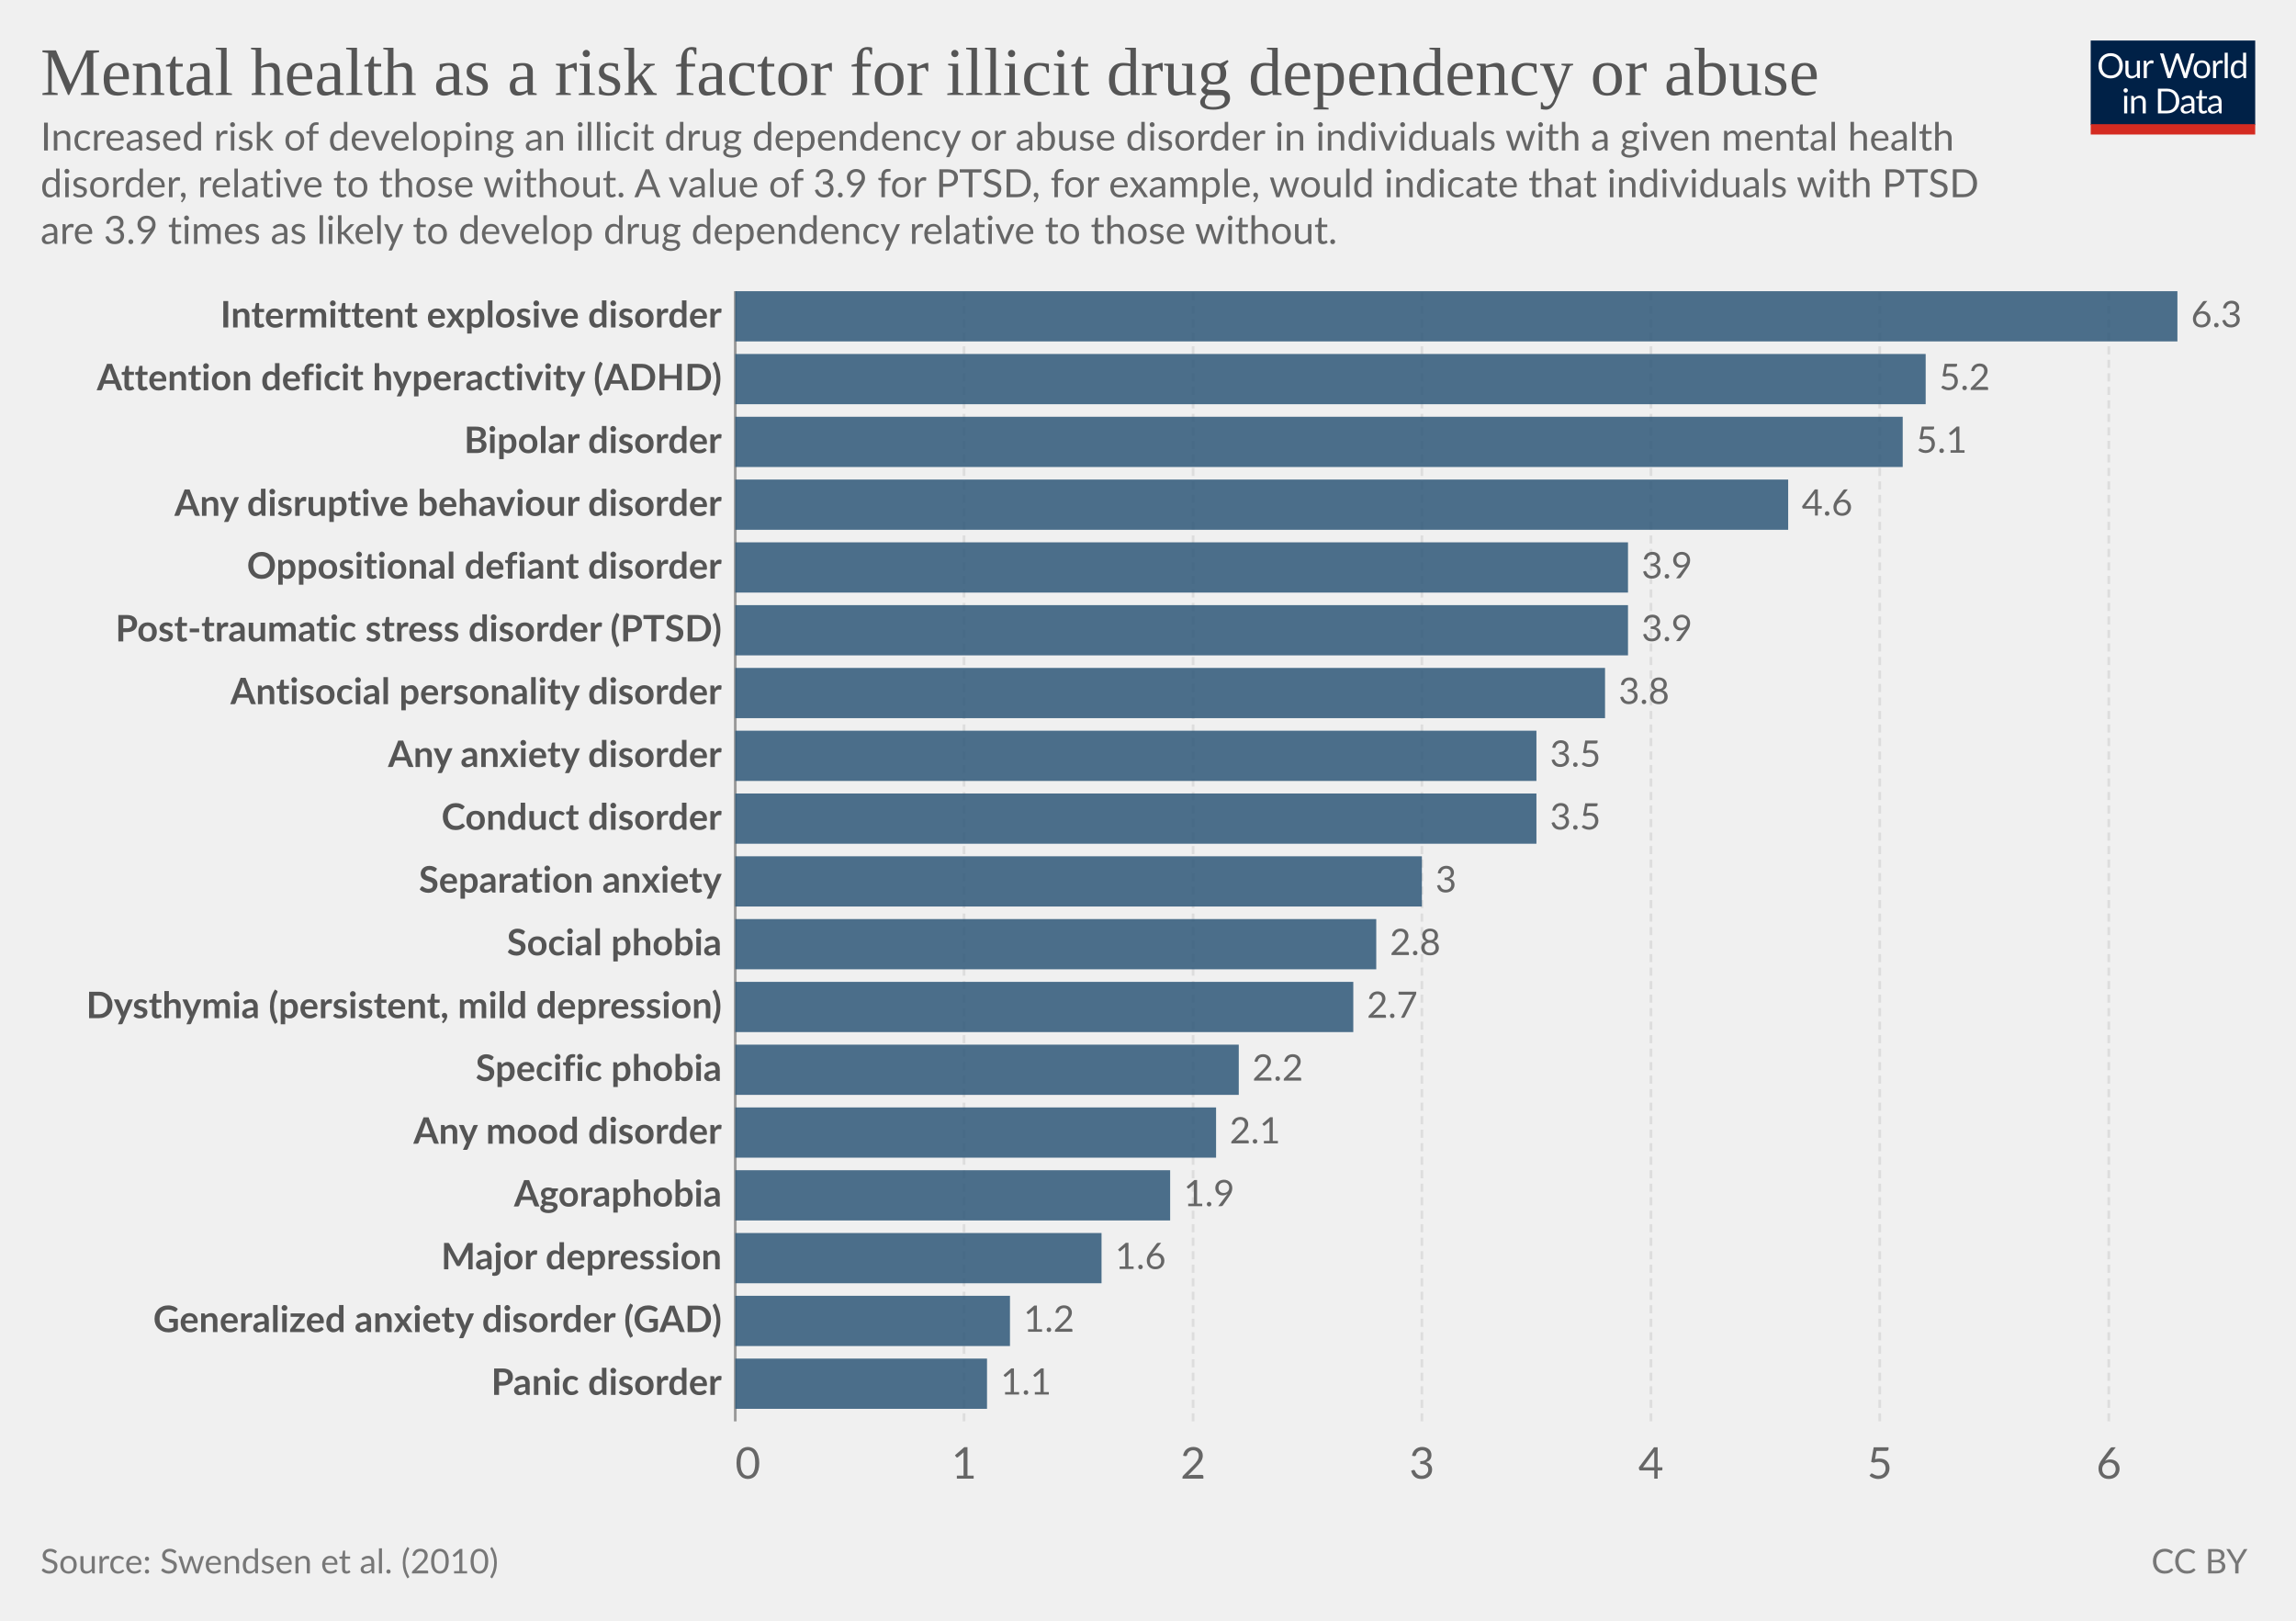
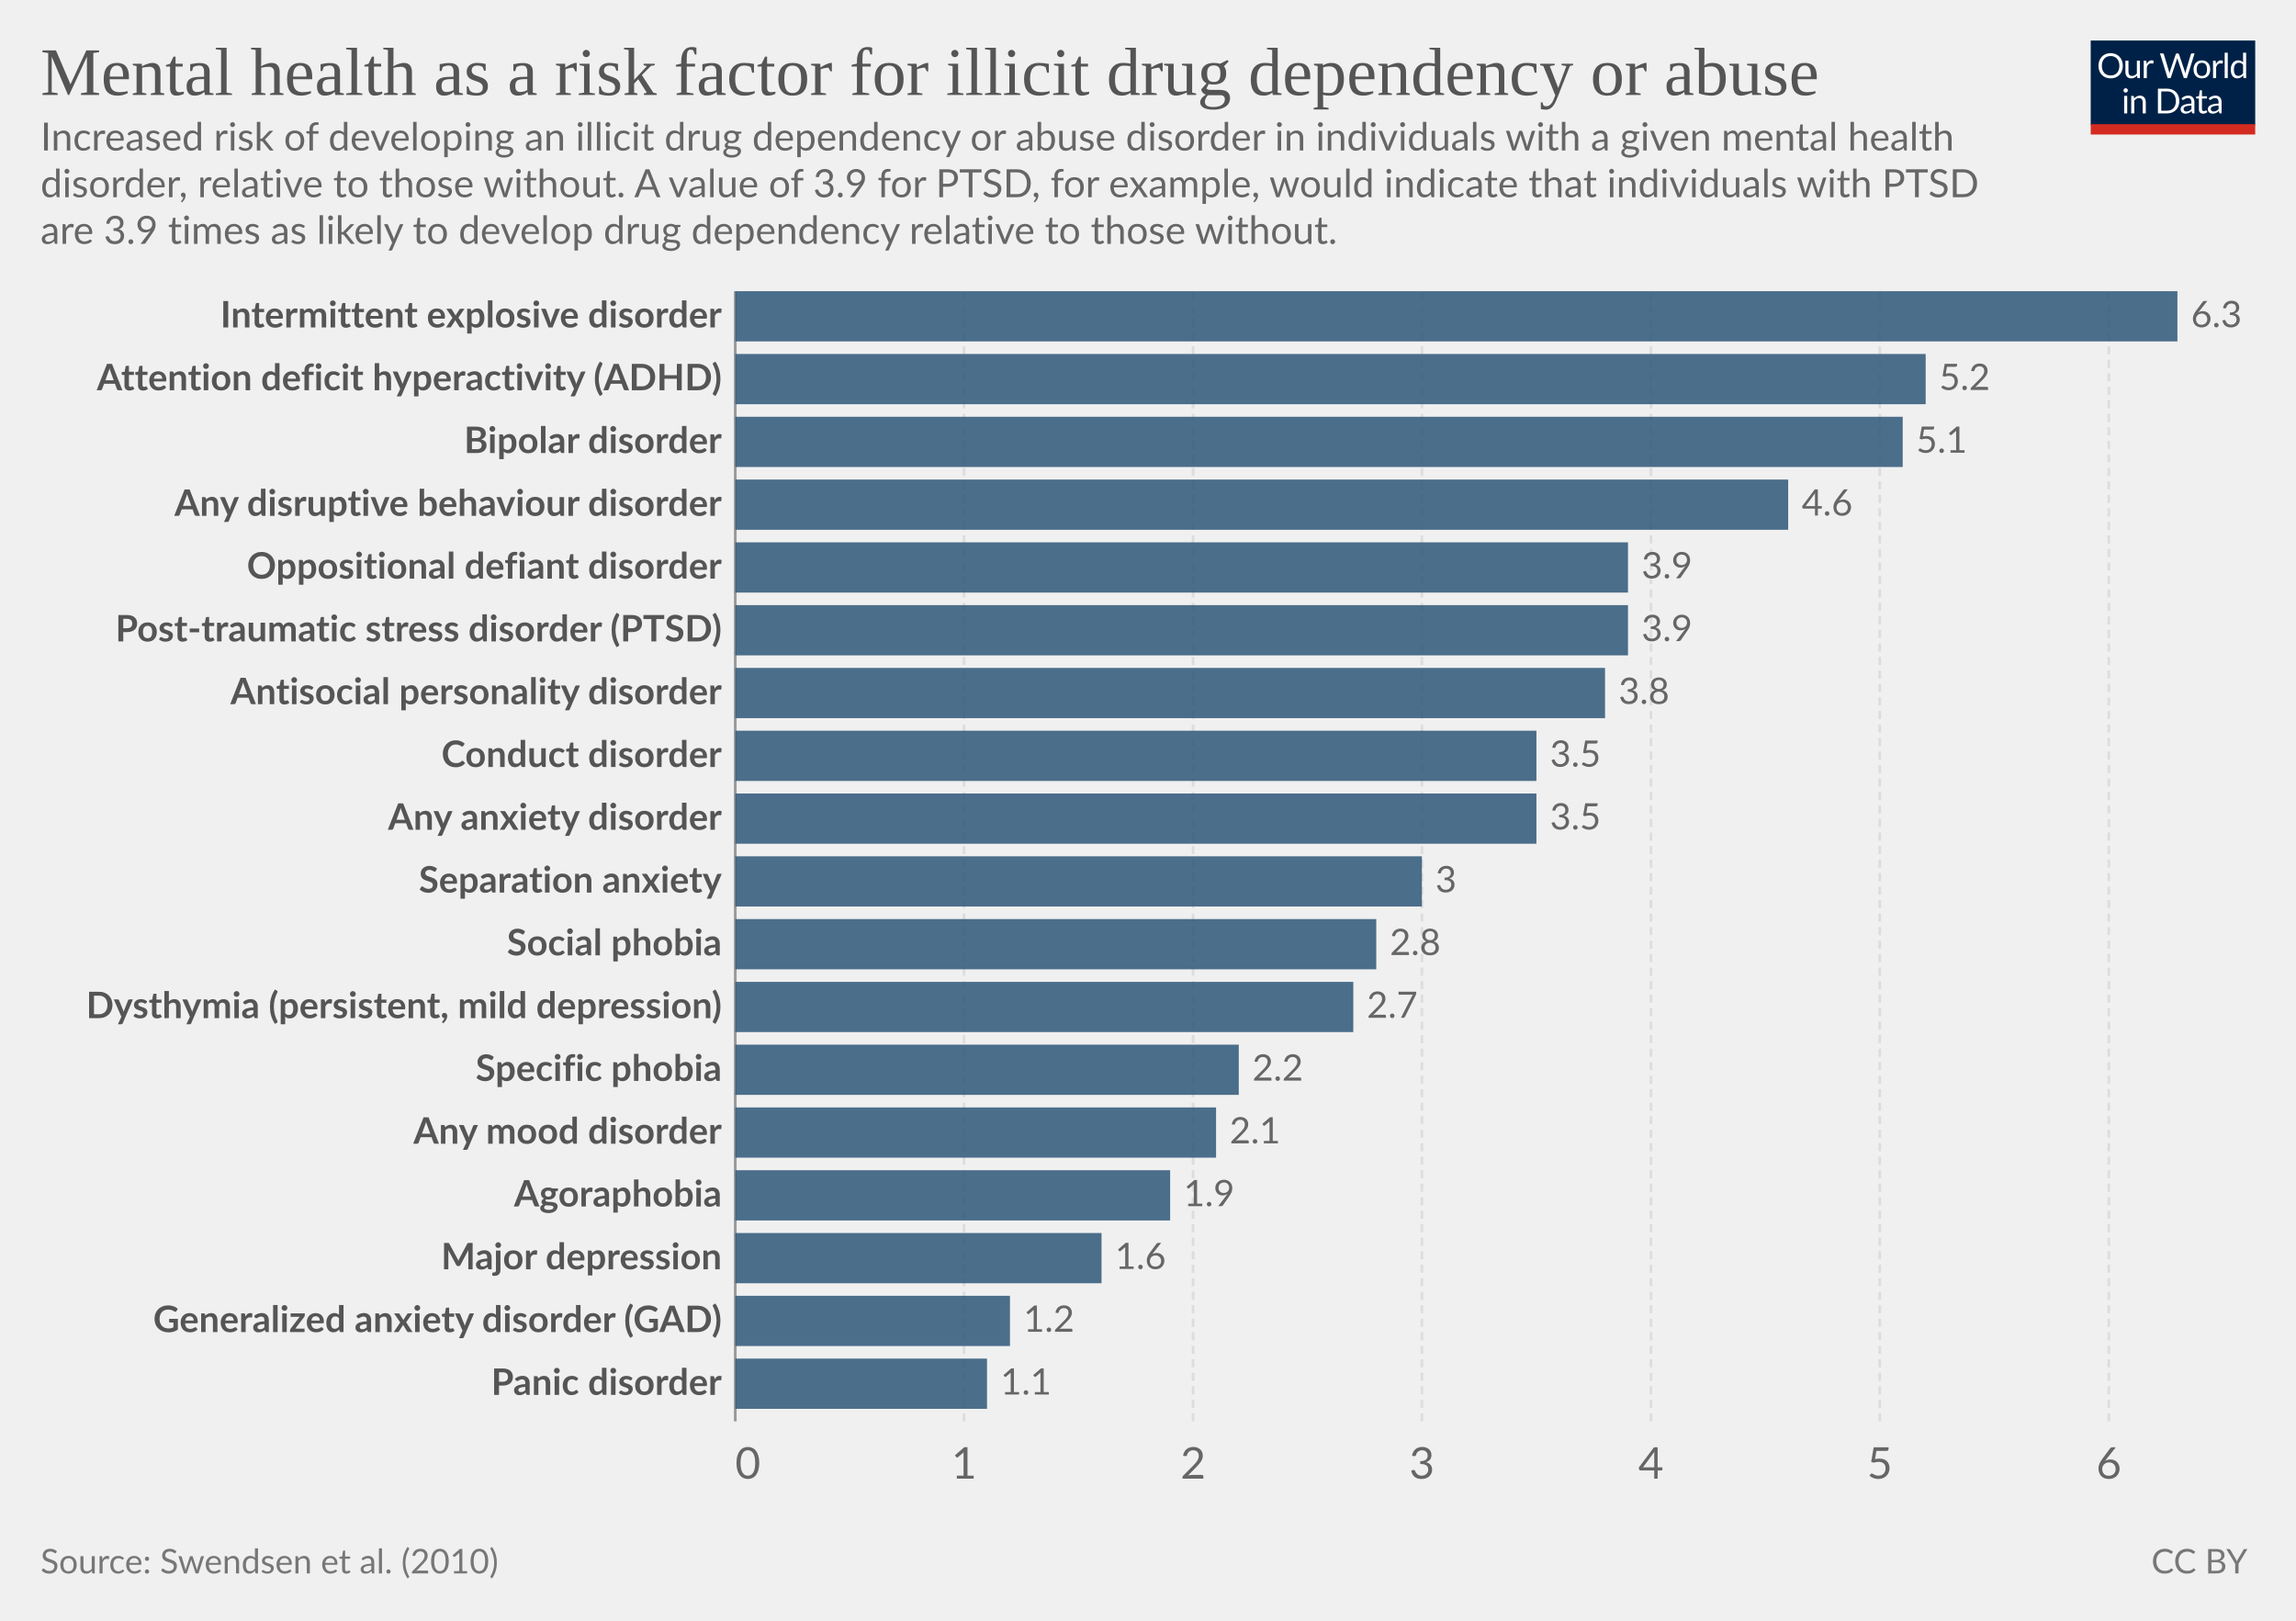
<svg xmlns="http://www.w3.org/2000/svg" version="1.1" style="font-family:Lato, 'Helvetica Neue', Helvetica, Arial, sans-serif;font-size:18px;background-color:white;text-rendering:geometricPrecision;-webkit-font-smoothing:antialiased" width="850" height="600" viewBox="0 0 850 600">
  <g class="HeaderView">
    <g transform="translate(774, 15) scale(0.29)">
      <svg className="owidLog" width="210" height="120" viewBox="0 0 210 120" fill="none">
        <g clip-path="url(#clip0)">
          <path d="M0 0h210v107.89H0V0z" fill="#002147" />
          <path d="M40.98 32.25c0 2.36-.38 4.53-1.12 6.51a14.26 14.26 0 0 1-8.1 8.4c-1.9.78-4.02 1.17-6.34 1.17-2.31 0-4.42-.39-6.33-1.17a14.31 14.31 0 0 1-8.08-8.4 18.29 18.29 0 0 1-1.12-6.51c0-2.36.38-4.53 1.12-6.5.75-1.97 1.8-3.67 3.17-5.1a14.32 14.32 0 0 1 4.9-3.34c1.92-.8 4.03-1.19 6.34-1.19 2.32 0 4.43.4 6.34 1.19 1.92.8 3.56 1.9 4.93 3.34a14.87 14.87 0 0 1 3.17 5.1 18.1 18.1 0 0 1 1.12 6.5zm-4.38 0c0-1.94-.26-3.68-.8-5.22a10.91 10.91 0 0 0-2.24-3.89 9.68 9.68 0 0 0-3.52-2.46 11.95 11.95 0 0 0-4.62-.86c-1.68 0-3.21.28-4.6.86a9.88 9.88 0 0 0-3.54 2.46 10.91 10.91 0 0 0-2.24 3.9c-.53 1.53-.8 3.27-.8 5.2 0 1.94.27 3.68.8 5.22a11.17 11.17 0 0 0 2.24 3.9 10.01 10.01 0 0 0 3.55 2.44c1.38.56 2.9.83 4.6.83s3.24-.27 4.61-.83a9.8 9.8 0 0 0 3.52-2.44 11.17 11.17 0 0 0 2.25-3.9c.53-1.54.8-3.28.8-5.21zm26.22-6.54V48H60.5c-.56 0-.9-.27-1.05-.81l-.31-2.4a12.45 12.45 0 0 1-3.26 2.6c-1.2.64-2.58.96-4.13.96-1.22 0-2.3-.2-3.24-.6a6.52 6.52 0 0 1-2.33-1.7 7.37 7.37 0 0 1-1.43-2.67c-.3-1.04-.46-2.2-.46-3.45V25.7h3.91v14.22c0 1.68.38 2.99 1.15 3.91.77.93 1.96 1.39 3.54 1.39 1.16 0 2.24-.27 3.23-.82a10.42 10.42 0 0 0 2.8-2.28V25.7h3.91zm8.61 4.47a9.94 9.94 0 0 1 2.6-3.56 5.64 5.64 0 0 1 3.76-1.3c.47 0 .92.05 1.34.15.44.1.83.27 1.17.49l-.3 2.92c-.09.37-.3.55-.66.55-.2 0-.5-.04-.9-.13a6.21 6.21 0 0 0-3.24.18 4.23 4.23 0 0 0-1.47.92c-.42.4-.81.9-1.17 1.5-.33.58-.64 1.26-.92 2.02V48H67.7V25.71h2.25c.42 0 .72.08.88.25.16.16.27.44.33.83l.26 3.39zm61.16-13.7L122.75 48h-3.82l-7.99-24.05a21.95 21.95 0 0 1-.42-1.58 38.36 38.36 0 0 1-.44 1.58L102.05 48h-3.83L88.4 16.47h3.54c.38 0 .7.1.95.29.26.2.43.43.5.73l6.52 21.9.28 1.28.29 1.46.3-1.46.38-1.27 7.41-21.91c.1-.25.26-.48.51-.69.27-.22.58-.33.95-.33h1.23c.38 0 .69.1.92.29a1.77 1.77 0 0 1 .53.73l7.4 21.9a28.4 28.4 0 0 1 .68 2.62 29.52 29.52 0 0 1 .52-2.61l6.54-21.91a1.31 1.31 0 0 1 .48-.7c.27-.21.58-.32.95-.32h3.32zm9.35 8.88c1.63 0 3.1.27 4.4.82a9.43 9.43 0 0 1 5.46 5.94c.5 1.4.74 2.98.74 4.73 0 1.76-.25 3.34-.74 4.75a9.43 9.43 0 0 1-5.46 5.92c-1.3.52-2.77.79-4.4.79-1.64 0-3.12-.27-4.44-.8a9.42 9.42 0 0 1-3.35-2.3c-.92-1-1.63-2.2-2.13-3.61-.49-1.41-.73-3-.73-4.75s.24-3.33.73-4.73c.5-1.43 1.2-2.64 2.13-3.63.93-1 2.04-1.77 3.35-2.31 1.32-.55 2.8-.82 4.44-.82zm0 19.89c2.2 0 3.84-.73 4.93-2.2 1.08-1.48 1.63-3.54 1.63-6.18 0-2.66-.55-4.72-1.63-6.2-1.09-1.49-2.73-2.23-4.93-2.23-1.12 0-2.09.2-2.93.57a5.71 5.71 0 0 0-2.06 1.65c-.55.72-.96 1.61-1.24 2.67-.26 1.04-.4 2.22-.4 3.54 0 2.64.55 4.7 1.64 6.18 1.1 1.47 2.76 2.2 4.99 2.2zm17.97-15.07a9.94 9.94 0 0 1 2.6-3.56 5.64 5.64 0 0 1 3.76-1.3c.47 0 .91.05 1.34.15.44.1.83.27 1.16.49l-.28 2.92c-.09.37-.31.55-.66.55-.2 0-.5-.04-.9-.13a6.2 6.2 0 0 0-3.24.18 4.23 4.23 0 0 0-1.47.92c-.43.4-.82.9-1.17 1.5a13.1 13.1 0 0 0-.92 2.02V48h-3.94V25.71h2.24c.43 0 .72.08.88.25.17.16.28.44.33.83l.27 3.39zm15.04-14.59V48h-3.92V15.6h3.92zm19.55 15.43a6.22 6.22 0 0 0-2.38-2.05 6.7 6.7 0 0 0-2.86-.6c-2.07 0-3.66.75-4.77 2.23-1.12 1.48-1.68 3.6-1.68 6.33 0 1.46.13 2.7.38 3.74a7.29 7.29 0 0 0 1.1 2.56 4.35 4.35 0 0 0 1.78 1.45c.7.3 1.5.46 2.4.46 1.29 0 2.41-.3 3.36-.88a9.6 9.6 0 0 0 2.67-2.49V31.02zm3.91-15.43V48h-2.33c-.56 0-.9-.27-1.06-.81l-.35-2.71a12.13 12.13 0 0 1-3.25 2.77 8.28 8.28 0 0 1-4.23 1.06 7.31 7.31 0 0 1-6.14-2.9c-.73-.96-1.3-2.15-1.69-3.57a18.35 18.35 0 0 1 .07-9.48 11.29 11.29 0 0 1 1.89-3.7 8.7 8.7 0 0 1 7.06-3.34 7.96 7.96 0 0 1 6.12 2.62V15.59h3.91zM46.61 70.71V93H42.7V70.71h3.91zm.84-7c0 .39-.08.75-.24 1.09-.15.32-.35.61-.62.88-.25.25-.55.44-.9.59a2.67 2.67 0 0 1-2.16 0 2.9 2.9 0 0 1-1.45-1.47 2.67 2.67 0 0 1 0-2.16c.15-.35.35-.65.6-.9.25-.27.53-.47.85-.62a2.67 2.67 0 0 1 2.16 0c.35.15.65.35.9.62.27.25.47.55.62.9.16.34.24.7.24 1.08zm7.97 10.24c.49-.54 1-1.04 1.54-1.48a9.85 9.85 0 0 1 3.66-1.84 8.96 8.96 0 0 1 5.43.35c.94.4 1.72.97 2.33 1.71.63.74 1.11 1.62 1.43 2.67.32 1.04.49 2.19.49 3.45V93h-3.94V78.81c0-1.69-.4-3-1.17-3.92-.76-.93-1.93-1.4-3.5-1.4-1.15 0-2.24.27-3.25.83-1 .56-1.92 1.31-2.77 2.27V93h-3.94V70.71h2.35c.56 0 .9.28 1.04.82l.3 2.42zm57.7 3.3c0 2.36-.37 4.5-1.11 6.44a14.3 14.3 0 0 1-3.17 4.98c-1.37 1.37-3 2.45-4.93 3.2-1.9.76-4.02 1.13-6.33 1.13H85.8V61.47h11.77c2.31 0 4.42.39 6.33 1.15a13.8 13.8 0 0 1 8.1 8.18 17.75 17.75 0 0 1 1.12 6.45zm-4.37 0c0-1.94-.26-3.67-.8-5.2a10.94 10.94 0 0 0-2.23-3.87 9.57 9.57 0 0 0-3.53-2.42 12.23 12.23 0 0 0-4.61-.83h-7.5v24.62h7.5c1.7 0 3.24-.28 4.61-.84a9.7 9.7 0 0 0 3.53-2.4 10.94 10.94 0 0 0 2.24-3.87c.53-1.53.8-3.26.8-5.2zm19.8 5.72c-1.8.06-3.34.2-4.62.44-1.26.22-2.3.51-3.1.88-.8.36-1.37.8-1.74 1.3-.35.5-.53 1.05-.53 1.67 0 .58.1 1.1.3 1.52a3 3 0 0 0 .76 1.05c.34.27.73.46 1.17.6a6.13 6.13 0 0 0 1.45.17 7.28 7.28 0 0 0 3.5-.81 11.95 11.95 0 0 0 2.82-2.2v-4.62zm-12.65-9.11a12.73 12.73 0 0 1 3.98-2.66c1.43-.59 3-.88 4.73-.88 1.25 0 2.36.2 3.33.61a6.81 6.81 0 0 1 3.94 4.38c.33 1.04.5 2.19.5 3.43V93h-1.74a1.8 1.8 0 0 1-.88-.18c-.2-.13-.36-.38-.48-.74l-.44-2.12-1.72 1.46a9.48 9.48 0 0 1-3.74 1.7c-.69.15-1.46.23-2.3.23-.87 0-1.69-.12-2.45-.35a5.34 5.34 0 0 1-3.34-2.93 6.64 6.64 0 0 1-.49-2.64c0-.88.25-1.72.73-2.53a6.33 6.33 0 0 1 2.35-2.17c1.09-.63 2.5-1.15 4.25-1.54 1.75-.41 3.89-.65 6.42-.7v-1.75c0-1.73-.37-3.03-1.12-3.91-.75-.9-1.84-1.34-3.28-1.34-.97 0-1.78.12-2.44.37-.64.23-1.2.5-1.7.81l-1.23.82c-.33.23-.67.35-1 .35-.27 0-.5-.07-.69-.2a2.1 2.1 0 0 1-.48-.53l-.7-1.25zm27.67 19.5c-1.76 0-3.12-.5-4.07-1.48-.94-.98-1.41-2.4-1.41-4.25V74h-2.68a.9.9 0 0 1-.6-.2c-.16-.14-.24-.36-.24-.66v-1.56l3.65-.46.9-6.89c.05-.22.14-.4.29-.52a.88.88 0 0 1 .62-.22H142v7.67h6.44V74H142v13.38c0 .94.22 1.63.68 2.09.45.45 1.04.68 1.76.68a3.21 3.21 0 0 0 1.85-.53l.55-.35c.16-.12.3-.18.41-.18.2 0 .4.13.55.38l1.15 1.87a7.45 7.45 0 0 1-2.44 1.5 8.53 8.53 0 0 1-2.95.52zm19.68-10.4c-1.8.07-3.34.21-4.62.45-1.26.22-2.3.51-3.1.88-.8.36-1.37.8-1.74 1.3-.35.5-.53 1.05-.53 1.67 0 .58.1 1.1.3 1.52a2.9 2.9 0 0 0 .76 1.05c.34.27.73.46 1.17.6a6.13 6.13 0 0 0 1.45.17 7.3 7.3 0 0 0 3.5-.81 12.04 12.04 0 0 0 2.82-2.2v-4.62zm-12.65-9.1a12.72 12.72 0 0 1 3.99-2.66c1.42-.59 3-.88 4.72-.88 1.25 0 2.36.2 3.33.61a6.81 6.81 0 0 1 3.94 4.38c.33 1.04.5 2.19.5 3.43V93h-1.74a1.8 1.8 0 0 1-.88-.18c-.2-.13-.36-.38-.48-.74l-.44-2.12-1.72 1.46a9.48 9.48 0 0 1-3.74 1.7c-.69.15-1.46.23-2.3.23-.87 0-1.69-.12-2.45-.35a5.33 5.33 0 0 1-3.34-2.93 6.62 6.62 0 0 1-.49-2.64c0-.88.25-1.72.73-2.53a6.33 6.33 0 0 1 2.35-2.17c1.09-.63 2.5-1.15 4.25-1.54 1.74-.41 3.89-.65 6.42-.7v-1.75c0-1.73-.37-3.03-1.12-3.91-.75-.9-1.84-1.34-3.28-1.34-.97 0-1.78.12-2.44.37-.64.23-1.2.5-1.7.81l-1.22.82c-.34.23-.68.35-1.02.35-.26 0-.49-.07-.68-.2a1.88 1.88 0 0 1-.48-.53l-.7-1.25zM40.98 32.25c0 2.36-.38 4.53-1.12 6.51a14.26 14.26 0 0 1-8.1 8.4c-1.9.78-4.02 1.17-6.34 1.17-2.31 0-4.42-.39-6.33-1.17a14.31 14.31 0 0 1-8.08-8.4 18.29 18.29 0 0 1-1.12-6.51c0-2.36.38-4.53 1.12-6.5.75-1.97 1.8-3.67 3.17-5.1a14.32 14.32 0 0 1 4.9-3.34c1.92-.8 4.03-1.19 6.34-1.19 2.32 0 4.43.4 6.34 1.19 1.92.8 3.56 1.9 4.93 3.34a14.87 14.87 0 0 1 3.17 5.1 18.1 18.1 0 0 1 1.12 6.5zm-4.38 0c0-1.94-.26-3.68-.8-5.22a10.91 10.91 0 0 0-2.24-3.89 9.68 9.68 0 0 0-3.52-2.46 11.95 11.95 0 0 0-4.62-.86c-1.68 0-3.21.28-4.6.86a9.88 9.88 0 0 0-3.54 2.46 10.91 10.91 0 0 0-2.24 3.9c-.53 1.53-.8 3.27-.8 5.2 0 1.94.27 3.68.8 5.22a11.17 11.17 0 0 0 2.24 3.9 10.01 10.01 0 0 0 3.55 2.44c1.38.56 2.9.83 4.6.83s3.24-.27 4.61-.83a9.8 9.8 0 0 0 3.52-2.44 11.17 11.17 0 0 0 2.25-3.9c.53-1.54.8-3.28.8-5.21zm26.22-6.54V48H60.5c-.56 0-.9-.27-1.05-.81l-.31-2.4a12.45 12.45 0 0 1-3.26 2.6c-1.2.64-2.58.96-4.13.96-1.22 0-2.3-.2-3.24-.6a6.52 6.52 0 0 1-2.33-1.7 7.37 7.37 0 0 1-1.43-2.67c-.3-1.04-.46-2.2-.46-3.45V25.7h3.91v14.22c0 1.68.38 2.99 1.15 3.91.77.93 1.96 1.39 3.54 1.39 1.16 0 2.24-.27 3.23-.82a10.42 10.42 0 0 0 2.8-2.28V25.7h3.91zm8.61 4.47a9.94 9.94 0 0 1 2.6-3.56 5.64 5.64 0 0 1 3.76-1.3c.47 0 .92.05 1.34.15.44.1.83.27 1.17.49l-.3 2.92c-.09.37-.3.55-.66.55-.2 0-.5-.04-.9-.13a6.21 6.21 0 0 0-3.24.18 4.23 4.23 0 0 0-1.47.92c-.42.4-.81.9-1.17 1.5-.33.58-.64 1.26-.92 2.02V48H67.7V25.71h2.25c.42 0 .72.08.88.25.16.16.27.44.33.83l.26 3.39zm61.16-13.7L122.75 48h-3.82l-7.99-24.05a21.95 21.95 0 0 1-.42-1.58 38.36 38.36 0 0 1-.44 1.58L102.05 48h-3.83L88.4 16.47h3.54c.38 0 .7.1.95.29.26.2.43.43.5.73l6.52 21.9.28 1.28.29 1.46.3-1.46.38-1.27 7.41-21.91c.1-.25.26-.48.51-.69.27-.22.58-.33.95-.33h1.23c.38 0 .69.1.92.29a1.77 1.77 0 0 1 .53.73l7.4 21.9a28.4 28.4 0 0 1 .68 2.62 29.52 29.52 0 0 1 .52-2.61l6.54-21.91a1.31 1.31 0 0 1 .48-.7c.27-.21.58-.32.95-.32h3.32zm9.35 8.88c1.63 0 3.1.27 4.4.82a9.43 9.43 0 0 1 5.46 5.94c.5 1.4.74 2.98.74 4.73 0 1.76-.25 3.34-.74 4.75a9.43 9.43 0 0 1-5.46 5.92c-1.3.52-2.77.79-4.4.79-1.64 0-3.12-.27-4.44-.8a9.42 9.42 0 0 1-3.35-2.3c-.92-1-1.63-2.2-2.13-3.61-.49-1.41-.73-3-.73-4.75s.24-3.33.73-4.73c.5-1.43 1.2-2.64 2.13-3.63.93-1 2.04-1.77 3.35-2.31 1.32-.55 2.8-.82 4.44-.82zm0 19.89c2.2 0 3.84-.73 4.93-2.2 1.08-1.48 1.63-3.54 1.63-6.18 0-2.66-.55-4.72-1.63-6.2-1.09-1.49-2.73-2.23-4.93-2.23-1.12 0-2.09.2-2.93.57a5.71 5.71 0 0 0-2.06 1.65c-.55.72-.96 1.61-1.24 2.67-.26 1.04-.4 2.22-.4 3.54 0 2.64.55 4.7 1.64 6.18 1.1 1.47 2.76 2.2 4.99 2.2zm17.97-15.07a9.94 9.94 0 0 1 2.6-3.56 5.64 5.64 0 0 1 3.76-1.3c.47 0 .91.05 1.34.15.44.1.83.27 1.16.49l-.28 2.92c-.09.37-.31.55-.66.55-.2 0-.5-.04-.9-.13a6.2 6.2 0 0 0-3.24.18 4.23 4.23 0 0 0-1.47.92c-.43.4-.82.9-1.17 1.5a13.1 13.1 0 0 0-.92 2.02V48h-3.94V25.71h2.24c.43 0 .72.08.88.25.17.16.28.44.33.83l.27 3.39zm15.04-14.59V48h-3.92V15.6h3.92zm19.55 15.43a6.22 6.22 0 0 0-2.38-2.05 6.7 6.7 0 0 0-2.86-.6c-2.07 0-3.66.75-4.77 2.23-1.12 1.48-1.68 3.6-1.68 6.33 0 1.46.13 2.7.38 3.74a7.29 7.29 0 0 0 1.1 2.56 4.35 4.35 0 0 0 1.78 1.45c.7.3 1.5.46 2.4.46 1.29 0 2.41-.3 3.36-.88a9.6 9.6 0 0 0 2.67-2.49V31.02zm3.91-15.43V48h-2.33c-.56 0-.9-.27-1.06-.81l-.35-2.71a12.13 12.13 0 0 1-3.25 2.77 8.28 8.28 0 0 1-4.23 1.06 7.31 7.31 0 0 1-6.14-2.9c-.73-.96-1.3-2.15-1.69-3.57a18.35 18.35 0 0 1 .07-9.48 11.29 11.29 0 0 1 1.89-3.7 8.7 8.7 0 0 1 7.06-3.34 7.96 7.96 0 0 1 6.12 2.62V15.59h3.91zM46.61 70.71V93H42.7V70.71h3.91zm.84-7c0 .39-.08.75-.24 1.09-.15.32-.35.61-.62.88-.25.25-.55.44-.9.59a2.67 2.67 0 0 1-2.16 0 2.9 2.9 0 0 1-1.45-1.47 2.67 2.67 0 0 1 0-2.16c.15-.35.35-.65.6-.9.25-.27.53-.47.85-.62a2.67 2.67 0 0 1 2.16 0c.35.15.65.35.9.62.27.25.47.55.62.9.16.34.24.7.24 1.08zm7.97 10.24c.49-.54 1-1.04 1.54-1.48a9.85 9.85 0 0 1 3.66-1.84 8.96 8.96 0 0 1 5.43.35c.94.4 1.72.97 2.33 1.71.63.74 1.11 1.62 1.43 2.67.32 1.04.49 2.19.49 3.45V93h-3.94V78.81c0-1.69-.4-3-1.17-3.92-.76-.93-1.93-1.4-3.5-1.4-1.15 0-2.24.27-3.25.83-1 .56-1.92 1.31-2.77 2.27V93h-3.94V70.71h2.35c.56 0 .9.28 1.04.82l.3 2.42zm57.7 3.3c0 2.36-.37 4.5-1.11 6.44a14.3 14.3 0 0 1-3.17 4.98c-1.37 1.37-3 2.45-4.93 3.2-1.9.76-4.02 1.13-6.33 1.13H85.8V61.47h11.77c2.31 0 4.42.39 6.33 1.15a13.8 13.8 0 0 1 8.1 8.18 17.75 17.75 0 0 1 1.12 6.45zm-4.37 0c0-1.94-.26-3.67-.8-5.2a10.94 10.94 0 0 0-2.23-3.87 9.57 9.57 0 0 0-3.53-2.42 12.23 12.23 0 0 0-4.61-.83h-7.5v24.62h7.5c1.7 0 3.24-.28 4.61-.84a9.7 9.7 0 0 0 3.53-2.4 10.94 10.94 0 0 0 2.24-3.87c.53-1.53.8-3.26.8-5.2zm19.8 5.72c-1.8.06-3.34.2-4.62.44-1.26.22-2.3.51-3.1.88-.8.36-1.37.8-1.74 1.3-.35.5-.53 1.05-.53 1.67 0 .58.1 1.1.3 1.52a3 3 0 0 0 .76 1.05c.34.27.73.46 1.17.6a6.13 6.13 0 0 0 1.45.17 7.28 7.28 0 0 0 3.5-.81 11.95 11.95 0 0 0 2.82-2.2v-4.62zm-12.65-9.11a12.73 12.73 0 0 1 3.98-2.66c1.43-.59 3-.88 4.73-.88 1.25 0 2.36.2 3.33.61a6.81 6.81 0 0 1 3.94 4.38c.33 1.04.5 2.19.5 3.43V93h-1.74a1.8 1.8 0 0 1-.88-.18c-.2-.13-.36-.38-.48-.74l-.44-2.12-1.72 1.46a9.48 9.48 0 0 1-3.74 1.7c-.69.15-1.46.23-2.3.23-.87 0-1.69-.12-2.45-.35a5.34 5.34 0 0 1-3.34-2.93 6.64 6.64 0 0 1-.49-2.64c0-.88.25-1.72.73-2.53a6.33 6.33 0 0 1 2.35-2.17c1.09-.63 2.5-1.15 4.25-1.54 1.75-.41 3.89-.65 6.42-.7v-1.75c0-1.73-.37-3.03-1.12-3.91-.75-.9-1.84-1.34-3.28-1.34-.97 0-1.78.12-2.44.37-.64.23-1.2.5-1.7.81l-1.23.82c-.33.23-.67.35-1 .35-.27 0-.5-.07-.69-.2a2.1 2.1 0 0 1-.48-.53l-.7-1.25zm27.67 19.5c-1.76 0-3.12-.5-4.07-1.48-.94-.98-1.41-2.4-1.41-4.25V74h-2.68a.9.9 0 0 1-.6-.2c-.16-.14-.24-.36-.24-.66v-1.56l3.65-.46.9-6.89c.05-.22.14-.4.29-.52a.88.88 0 0 1 .62-.22H142v7.67h6.44V74H142v13.38c0 .94.22 1.63.68 2.09.45.45 1.04.68 1.76.68a3.21 3.21 0 0 0 1.85-.53l.55-.35c.16-.12.3-.18.41-.18.2 0 .4.13.55.38l1.15 1.87a7.45 7.45 0 0 1-2.44 1.5 8.53 8.53 0 0 1-2.95.52zm19.68-10.4c-1.8.07-3.34.21-4.62.45-1.26.22-2.3.51-3.1.88-.8.36-1.37.8-1.74 1.3-.35.5-.53 1.05-.53 1.67 0 .58.1 1.1.3 1.52a2.9 2.9 0 0 0 .76 1.05c.34.27.73.46 1.17.6a6.13 6.13 0 0 0 1.45.17 7.3 7.3 0 0 0 3.5-.81 12.04 12.04 0 0 0 2.82-2.2v-4.62zm-12.65-9.1a12.72 12.72 0 0 1 3.99-2.66c1.42-.59 3-.88 4.72-.88 1.25 0 2.36.2 3.33.61a6.81 6.81 0 0 1 3.94 4.38c.33 1.04.5 2.19.5 3.43V93h-1.74a1.8 1.8 0 0 1-.88-.18c-.2-.13-.36-.38-.48-.74l-.44-2.12-1.72 1.46a9.48 9.48 0 0 1-3.74 1.7c-.69.15-1.46.23-2.3.23-.87 0-1.69-.12-2.45-.35a5.33 5.33 0 0 1-3.34-2.93 6.62 6.62 0 0 1-.49-2.64c0-.88.25-1.72.73-2.53a6.33 6.33 0 0 1 2.35-2.17c1.09-.63 2.5-1.15 4.25-1.54 1.74-.41 3.89-.65 6.42-.7v-1.75c0-1.73-.37-3.03-1.12-3.91-.75-.9-1.84-1.34-3.28-1.34-.97 0-1.78.12-2.44.37-.64.23-1.2.5-1.7.81l-1.22.82c-.34.23-.68.35-1.02.35-.26 0-.49-.07-.68-.2a1.88 1.88 0 0 1-.48-.53l-.7-1.25zM40.98 32.25c0 2.36-.38 4.53-1.12 6.51a14.26 14.26 0 0 1-8.1 8.4c-1.9.78-4.02 1.17-6.34 1.17-2.31 0-4.42-.39-6.33-1.17a14.31 14.31 0 0 1-8.08-8.4 18.29 18.29 0 0 1-1.12-6.51c0-2.36.38-4.53 1.12-6.5.75-1.97 1.8-3.67 3.17-5.1a14.32 14.32 0 0 1 4.9-3.34c1.92-.8 4.03-1.19 6.34-1.19 2.32 0 4.43.4 6.34 1.19 1.92.8 3.56 1.9 4.93 3.34a14.87 14.87 0 0 1 3.17 5.1 18.1 18.1 0 0 1 1.12 6.5zm-4.38 0c0-1.94-.26-3.68-.8-5.22a10.91 10.91 0 0 0-2.24-3.89 9.68 9.68 0 0 0-3.52-2.46 11.95 11.95 0 0 0-4.62-.86c-1.68 0-3.21.28-4.6.86a9.88 9.88 0 0 0-3.54 2.46 10.91 10.91 0 0 0-2.24 3.9c-.53 1.53-.8 3.27-.8 5.2 0 1.94.27 3.68.8 5.22a11.17 11.17 0 0 0 2.24 3.9 10.01 10.01 0 0 0 3.55 2.44c1.38.56 2.9.83 4.6.83s3.24-.27 4.61-.83a9.8 9.8 0 0 0 3.52-2.44 11.17 11.17 0 0 0 2.25-3.9c.53-1.54.8-3.28.8-5.21zm26.22-6.54V48H60.5c-.56 0-.9-.27-1.05-.81l-.31-2.4a12.45 12.45 0 0 1-3.26 2.6c-1.2.64-2.58.96-4.13.96-1.22 0-2.3-.2-3.24-.6a6.52 6.52 0 0 1-2.33-1.7 7.37 7.37 0 0 1-1.43-2.67c-.3-1.04-.46-2.2-.46-3.45V25.7h3.91v14.22c0 1.68.38 2.99 1.15 3.91.77.93 1.96 1.39 3.54 1.39 1.16 0 2.24-.27 3.23-.82a10.42 10.42 0 0 0 2.8-2.28V25.7h3.91zm8.61 4.47a9.94 9.94 0 0 1 2.6-3.56 5.64 5.64 0 0 1 3.76-1.3c.47 0 .92.05 1.34.15.44.1.83.27 1.17.49l-.3 2.92c-.09.37-.3.55-.66.55-.2 0-.5-.04-.9-.13a6.21 6.21 0 0 0-3.24.18 4.23 4.23 0 0 0-1.47.92c-.42.4-.81.9-1.17 1.5-.33.58-.64 1.26-.92 2.02V48H67.7V25.71h2.25c.42 0 .72.08.88.25.16.16.27.44.33.83l.26 3.39zm61.16-13.7L122.75 48h-3.82l-7.99-24.05a21.95 21.95 0 0 1-.42-1.58 38.36 38.36 0 0 1-.44 1.58L102.05 48h-3.83L88.4 16.47h3.54c.38 0 .7.1.95.29.26.2.43.43.5.73l6.52 21.9.28 1.28.29 1.46.3-1.46.38-1.27 7.41-21.91c.1-.25.26-.48.51-.69.27-.22.58-.33.95-.33h1.23c.38 0 .69.1.92.29a1.77 1.77 0 0 1 .53.73l7.4 21.9a28.4 28.4 0 0 1 .68 2.62 29.52 29.52 0 0 1 .52-2.61l6.54-21.91a1.31 1.31 0 0 1 .48-.7c.27-.21.58-.32.95-.32h3.32zm9.35 8.88c1.63 0 3.1.27 4.4.82a9.43 9.43 0 0 1 5.46 5.94c.5 1.4.74 2.98.74 4.73 0 1.76-.25 3.34-.74 4.75a9.43 9.43 0 0 1-5.46 5.92c-1.3.52-2.77.79-4.4.79-1.64 0-3.12-.27-4.44-.8a9.42 9.42 0 0 1-3.35-2.3c-.92-1-1.63-2.2-2.13-3.61-.49-1.41-.73-3-.73-4.75s.24-3.33.73-4.73c.5-1.43 1.2-2.64 2.13-3.63.93-1 2.04-1.77 3.35-2.31 1.32-.55 2.8-.82 4.44-.82zm0 19.89c2.2 0 3.84-.73 4.93-2.2 1.08-1.48 1.63-3.54 1.63-6.18 0-2.66-.55-4.72-1.63-6.2-1.09-1.49-2.73-2.23-4.93-2.23-1.12 0-2.09.2-2.93.57a5.71 5.71 0 0 0-2.06 1.65c-.55.72-.96 1.61-1.24 2.67-.26 1.04-.4 2.22-.4 3.54 0 2.64.55 4.7 1.64 6.18 1.1 1.47 2.76 2.2 4.99 2.2zm17.97-15.07a9.94 9.94 0 0 1 2.6-3.56 5.64 5.64 0 0 1 3.76-1.3c.47 0 .91.05 1.34.15.44.1.83.27 1.16.49l-.28 2.92c-.09.37-.31.55-.66.55-.2 0-.5-.04-.9-.13a6.2 6.2 0 0 0-3.24.18 4.23 4.23 0 0 0-1.47.92c-.43.4-.82.9-1.17 1.5a13.1 13.1 0 0 0-.92 2.02V48h-3.94V25.71h2.24c.43 0 .72.08.88.25.17.16.28.44.33.83l.27 3.39zm15.04-14.59V48h-3.92V15.6h3.92zm19.55 15.43a6.22 6.22 0 0 0-2.38-2.05 6.7 6.7 0 0 0-2.86-.6c-2.07 0-3.66.75-4.77 2.23-1.12 1.48-1.68 3.6-1.68 6.33 0 1.46.13 2.7.38 3.74a7.29 7.29 0 0 0 1.1 2.56 4.35 4.35 0 0 0 1.78 1.45c.7.3 1.5.46 2.4.46 1.29 0 2.41-.3 3.36-.88a9.6 9.6 0 0 0 2.67-2.49V31.02zm3.91-15.43V48h-2.33c-.56 0-.9-.27-1.06-.81l-.35-2.71a12.13 12.13 0 0 1-3.25 2.77 8.28 8.28 0 0 1-4.23 1.06 7.31 7.31 0 0 1-6.14-2.9c-.73-.96-1.3-2.15-1.69-3.57a18.35 18.35 0 0 1 .07-9.48 11.29 11.29 0 0 1 1.89-3.7 8.7 8.7 0 0 1 7.06-3.34 7.96 7.96 0 0 1 6.12 2.62V15.59h3.91zM46.61 70.71V93H42.7V70.71h3.91zm.84-7c0 .39-.08.75-.24 1.09-.15.32-.35.61-.62.88-.25.25-.55.44-.9.59a2.67 2.67 0 0 1-2.16 0 2.9 2.9 0 0 1-1.45-1.47 2.67 2.67 0 0 1 0-2.16c.15-.35.35-.65.6-.9.25-.27.53-.47.85-.62a2.67 2.67 0 0 1 2.16 0c.35.15.65.35.9.62.27.25.47.55.62.9.16.34.24.7.24 1.08zm7.97 10.24c.49-.54 1-1.04 1.54-1.48a9.85 9.85 0 0 1 3.66-1.84 8.96 8.96 0 0 1 5.43.35c.94.4 1.72.97 2.33 1.71.63.74 1.11 1.62 1.43 2.67.32 1.04.49 2.19.49 3.45V93h-3.94V78.81c0-1.69-.4-3-1.17-3.92-.76-.93-1.93-1.4-3.5-1.4-1.15 0-2.24.27-3.25.83-1 .56-1.92 1.31-2.77 2.27V93h-3.94V70.71h2.35c.56 0 .9.28 1.04.82l.3 2.42zm57.7 3.3c0 2.36-.37 4.5-1.11 6.44a14.3 14.3 0 0 1-3.17 4.98c-1.37 1.37-3 2.45-4.93 3.2-1.9.76-4.02 1.13-6.33 1.13H85.8V61.47h11.77c2.31 0 4.42.39 6.33 1.15a13.8 13.8 0 0 1 8.1 8.18 17.75 17.75 0 0 1 1.12 6.45zm-4.37 0c0-1.94-.26-3.67-.8-5.2a10.94 10.94 0 0 0-2.23-3.87 9.57 9.57 0 0 0-3.53-2.42 12.23 12.23 0 0 0-4.61-.83h-7.5v24.62h7.5c1.7 0 3.24-.28 4.61-.84a9.7 9.7 0 0 0 3.53-2.4 10.94 10.94 0 0 0 2.24-3.87c.53-1.53.8-3.26.8-5.2zm19.8 5.72c-1.8.06-3.34.2-4.62.44-1.26.22-2.3.51-3.1.88-.8.36-1.37.8-1.74 1.3-.35.5-.53 1.05-.53 1.67 0 .58.1 1.1.3 1.52a3 3 0 0 0 .76 1.05c.34.27.73.46 1.17.6a6.13 6.13 0 0 0 1.45.17 7.28 7.28 0 0 0 3.5-.81 11.95 11.95 0 0 0 2.82-2.2v-4.62zm-12.65-9.11a12.73 12.73 0 0 1 3.98-2.66c1.43-.59 3-.88 4.73-.88 1.25 0 2.36.2 3.33.61a6.81 6.81 0 0 1 3.94 4.38c.33 1.04.5 2.19.5 3.43V93h-1.74a1.8 1.8 0 0 1-.88-.18c-.2-.13-.36-.38-.48-.74l-.44-2.12-1.72 1.46a9.48 9.48 0 0 1-3.74 1.7c-.69.15-1.46.23-2.3.23-.87 0-1.69-.12-2.45-.35a5.34 5.34 0 0 1-3.34-2.93 6.64 6.64 0 0 1-.49-2.64c0-.88.25-1.72.73-2.53a6.33 6.33 0 0 1 2.35-2.17c1.09-.63 2.5-1.15 4.25-1.54 1.75-.41 3.89-.65 6.42-.7v-1.75c0-1.73-.37-3.03-1.12-3.91-.75-.9-1.84-1.34-3.28-1.34-.97 0-1.78.12-2.44.37-.64.23-1.2.5-1.7.81l-1.23.82c-.33.23-.67.35-1 .35-.27 0-.5-.07-.69-.2a2.1 2.1 0 0 1-.48-.53l-.7-1.25zm27.67 19.5c-1.76 0-3.12-.5-4.07-1.48-.94-.98-1.41-2.4-1.41-4.25V74h-2.68a.9.9 0 0 1-.6-.2c-.16-.14-.24-.36-.24-.66v-1.56l3.65-.46.9-6.89c.05-.22.14-.4.29-.52a.88.88 0 0 1 .62-.22H142v7.67h6.44V74H142v13.38c0 .94.22 1.63.68 2.09.45.45 1.04.68 1.76.68a3.21 3.21 0 0 0 1.85-.53l.55-.35c.16-.12.3-.18.41-.18.2 0 .4.13.55.38l1.15 1.87a7.45 7.45 0 0 1-2.44 1.5 8.53 8.53 0 0 1-2.95.52zm19.68-10.4c-1.8.07-3.34.21-4.62.45-1.26.22-2.3.51-3.1.88-.8.36-1.37.8-1.74 1.3-.35.5-.53 1.05-.53 1.67 0 .58.1 1.1.3 1.52a2.9 2.9 0 0 0 .76 1.05c.34.27.73.46 1.17.6a6.13 6.13 0 0 0 1.45.17 7.3 7.3 0 0 0 3.5-.81 12.04 12.04 0 0 0 2.82-2.2v-4.62zm-12.65-9.1a12.72 12.72 0 0 1 3.99-2.66c1.42-.59 3-.88 4.72-.88 1.25 0 2.36.2 3.33.61a6.81 6.81 0 0 1 3.94 4.38c.33 1.04.5 2.19.5 3.43V93h-1.74a1.8 1.8 0 0 1-.88-.18c-.2-.13-.36-.38-.48-.74l-.44-2.12-1.72 1.46a9.48 9.48 0 0 1-3.74 1.7c-.69.15-1.46.23-2.3.23-.87 0-1.69-.12-2.45-.35a5.33 5.33 0 0 1-3.34-2.93 6.62 6.62 0 0 1-.49-2.64c0-.88.25-1.72.73-2.53a6.33 6.33 0 0 1 2.35-2.17c1.09-.63 2.5-1.15 4.25-1.54 1.74-.41 3.89-.65 6.42-.7v-1.75c0-1.73-.37-3.03-1.12-3.91-.75-.9-1.84-1.34-3.28-1.34-.97 0-1.78.12-2.44.37-.64.23-1.2.5-1.7.81l-1.22.82c-.34.23-.68.35-1.02.35-.26 0-.49-.07-.68-.2a1.88 1.88 0 0 1-.48-.53l-.7-1.25z" fill="#fff" />
          <path fill="#D42B21" d="M0 106.79h210V120H0z" />
        </g>
        <defs>
          <clipPath id="clip0">
            <path fill="#fff" d="M0 0h210v120H0z" />
          </clipPath>
        </defs>
      </svg>
    </g>
    <a href="http://localhost:3030/grapher/mental-health-as-risk-for-drug-dependency" style="font-family:&quot;Playfair Display&quot;, Georgia, &quot;Times New Roman&quot;, serif" target="_blank" rel="noopener">
      <text font-size="25.20" x="15.0" y="35.2" fill="#555">
        <tspan x="15" y="35.16">Mental health as a risk factor for illicit drug dependency or abuse</tspan>
      </text>
    </a>
    <text font-size="14.40" x="15.0" y="55.7" fill="#666">
      <tspan x="15" y="55.72">Increased risk of developing an illicit drug dependency or abuse disorder in individuals with a given mental health</tspan>
      <tspan x="15" y="73">disorder, relative to those without. A value of 3.9 for PTSD, for example, would indicate that individuals with PTSD</tspan>
      <tspan x="15" y="90.28">are 3.9 times as likely to develop drug dependency relative to those without.</tspan>
    </text>
  </g>
  <g class="DiscreteBarChart">
    <rect x="15" y="107.8" width="810" height="439.6" opacity="0" fill="rgba(255,255,255,0)" />
    <g class="HorizontalAxis">
      <text x="272.175" y="547.4" fill="#666" text-anchor="start" font-size="16.2">0</text>
      <text x="356.9" y="547.4" fill="#666" text-anchor="middle" font-size="16.2">1</text>
      <text x="441.7" y="547.4" fill="#666" text-anchor="middle" font-size="16.2">2</text>
      <text x="526.4" y="547.4" fill="#666" text-anchor="middle" font-size="16.2">3</text>
      <text x="611.2" y="547.4" fill="#666" text-anchor="middle" font-size="16.2">4</text>
      <text x="695.9" y="547.4" fill="#666" text-anchor="middle" font-size="16.2">5</text>
      <text x="780.7" y="547.4" fill="#666" text-anchor="middle" font-size="16.2">6</text>
    </g>
    <g class="AxisGridLines verticalLines">
      <line x1="272.2" y1="526.20" x2="272.2" y2="107.80" stroke="#999" />
      <line x1="356.9" y1="526.20" x2="356.9" y2="107.80" stroke="#ddd" stroke-dasharray="3,2" />
      <line x1="441.7" y1="526.20" x2="441.7" y2="107.80" stroke="#ddd" stroke-dasharray="3,2" />
      <line x1="526.4" y1="526.20" x2="526.4" y2="107.80" stroke="#ddd" stroke-dasharray="3,2" />
      <line x1="611.2" y1="526.20" x2="611.2" y2="107.80" stroke="#ddd" stroke-dasharray="3,2" />
      <line x1="695.9" y1="526.20" x2="695.9" y2="107.80" stroke="#ddd" stroke-dasharray="3,2" />
      <line x1="780.7" y1="526.20" x2="780.7" y2="107.80" stroke="#ddd" stroke-dasharray="3,2" />
    </g>
    <g class="bar" transform="translate(0, 117.0978)">
      <text x="0" y="0" transform="translate(267.2, 0)" fill="#555" dominant-baseline="middle" text-anchor="end" font-size="13.5" font-weight="700">Intermittent explosive disorder</text>
      <rect x="0" y="0" transform="translate(272.2, -9.297778)" width="533.9" height="18.596" fill="#2E5778" opacity="0.85" style="transition:height 200ms ease" />
      <text x="0" y="0" transform="translate(811.1, 0)" fill="#666" dominant-baseline="middle" text-anchor="start" font-size="13.5" font-weight="400">6.3</text>
    </g>
    <g class="bar" transform="translate(0, 140.3422)">
      <text x="0" y="0" transform="translate(267.2, 0)" fill="#555" dominant-baseline="middle" text-anchor="end" font-size="13.5" font-weight="700">Attention deficit hyperactivity (ADHD)</text>
      <rect x="0" y="0" transform="translate(272.2, -9.297778)" width="440.7" height="18.596" fill="#2E5778" opacity="0.85" style="transition:height 200ms ease" />
      <text x="0" y="0" transform="translate(717.9, 0)" fill="#666" dominant-baseline="middle" text-anchor="start" font-size="13.5" font-weight="400">5.2</text>
    </g>
    <g class="bar" transform="translate(0, 163.5867)">
      <text x="0" y="0" transform="translate(267.2, 0)" fill="#555" dominant-baseline="middle" text-anchor="end" font-size="13.5" font-weight="700">Bipolar disorder</text>
      <rect x="0" y="0" transform="translate(272.2, -9.297778)" width="432.2" height="18.596" fill="#2E5778" opacity="0.85" style="transition:height 200ms ease" />
      <text x="0" y="0" transform="translate(709.4, 0)" fill="#666" dominant-baseline="middle" text-anchor="start" font-size="13.5" font-weight="400">5.1</text>
    </g>
    <g class="bar" transform="translate(0, 186.8311)">
      <text x="0" y="0" transform="translate(267.2, 0)" fill="#555" dominant-baseline="middle" text-anchor="end" font-size="13.5" font-weight="700">Any disruptive behaviour disorder</text>
      <rect x="0" y="0" transform="translate(272.2, -9.297778)" width="389.8" height="18.596" fill="#2E5778" opacity="0.85" style="transition:height 200ms ease" />
      <text x="0" y="0" transform="translate(667, 0)" fill="#666" dominant-baseline="middle" text-anchor="start" font-size="13.5" font-weight="400">4.6</text>
    </g>
    <g class="bar" transform="translate(0, 210.0756)">
      <text x="0" y="0" transform="translate(267.2, 0)" fill="#555" dominant-baseline="middle" text-anchor="end" font-size="13.5" font-weight="700">Oppositional defiant disorder</text>
      <rect x="0" y="0" transform="translate(272.2, -9.297778)" width="330.5" height="18.596" fill="#2E5778" opacity="0.85" style="transition:height 200ms ease" />
      <text x="0" y="0" transform="translate(607.7, 0)" fill="#666" dominant-baseline="middle" text-anchor="start" font-size="13.5" font-weight="400">3.9</text>
    </g>
    <g class="bar" transform="translate(0, 233.32)">
      <text x="0" y="0" transform="translate(267.2, 0)" fill="#555" dominant-baseline="middle" text-anchor="end" font-size="13.5" font-weight="700">Post-traumatic stress disorder (PTSD)</text>
      <rect x="0" y="0" transform="translate(272.2, -9.297778)" width="330.5" height="18.596" fill="#2E5778" opacity="0.85" style="transition:height 200ms ease" />
      <text x="0" y="0" transform="translate(607.7, 0)" fill="#666" dominant-baseline="middle" text-anchor="start" font-size="13.5" font-weight="400">3.9</text>
    </g>
    <g class="bar" transform="translate(0, 256.5644)">
      <text x="0" y="0" transform="translate(267.2, 0)" fill="#555" dominant-baseline="middle" text-anchor="end" font-size="13.5" font-weight="700">Antisocial personality disorder</text>
      <rect x="0" y="0" transform="translate(272.2, -9.297778)" width="322" height="18.596" fill="#2E5778" opacity="0.85" style="transition:height 200ms ease" />
      <text x="0" y="0" transform="translate(599.2, 0)" fill="#666" dominant-baseline="middle" text-anchor="start" font-size="13.5" font-weight="400">3.8</text>
    </g>
    <g class="bar" transform="translate(0, 279.8089)">
-       <text x="0" y="0" transform="translate(267.2, 0)" fill="#555" dominant-baseline="middle" text-anchor="end" font-size="13.5" font-weight="700">Any anxiety disorder</text>
+       <text x="0" y="0" transform="translate(267.2, 0)" fill="#555" dominant-baseline="middle" text-anchor="end" font-size="13.5" font-weight="700">Conduct disorder</text>
      <rect x="0" y="0" transform="translate(272.2, -9.297778)" width="296.6" height="18.596" fill="#2E5778" opacity="0.85" style="transition:height 200ms ease" />
      <text x="0" y="0" transform="translate(573.8, 0)" fill="#666" dominant-baseline="middle" text-anchor="start" font-size="13.5" font-weight="400">3.5</text>
    </g>
    <g class="bar" transform="translate(0, 303.0533)">
-       <text x="0" y="0" transform="translate(267.2, 0)" fill="#555" dominant-baseline="middle" text-anchor="end" font-size="13.5" font-weight="700">Conduct disorder</text>
+       <text x="0" y="0" transform="translate(267.2, 0)" fill="#555" dominant-baseline="middle" text-anchor="end" font-size="13.5" font-weight="700">Any anxiety disorder</text>
      <rect x="0" y="0" transform="translate(272.2, -9.297778)" width="296.6" height="18.596" fill="#2E5778" opacity="0.85" style="transition:height 200ms ease" />
      <text x="0" y="0" transform="translate(573.8, 0)" fill="#666" dominant-baseline="middle" text-anchor="start" font-size="13.5" font-weight="400">3.5</text>
    </g>
    <g class="bar" transform="translate(0, 326.2978)">
      <text x="0" y="0" transform="translate(267.2, 0)" fill="#555" dominant-baseline="middle" text-anchor="end" font-size="13.5" font-weight="700">Separation anxiety</text>
      <rect x="0" y="0" transform="translate(272.2, -9.297778)" width="254.2" height="18.596" fill="#2E5778" opacity="0.85" style="transition:height 200ms ease" />
      <text x="0" y="0" transform="translate(531.4, 0)" fill="#666" dominant-baseline="middle" text-anchor="start" font-size="13.5" font-weight="400">3</text>
    </g>
    <g class="bar" transform="translate(0, 349.5422)">
      <text x="0" y="0" transform="translate(267.2, 0)" fill="#555" dominant-baseline="middle" text-anchor="end" font-size="13.5" font-weight="700">Social phobia</text>
      <rect x="0" y="0" transform="translate(272.2, -9.297778)" width="237.3" height="18.596" fill="#2E5778" opacity="0.85" style="transition:height 200ms ease" />
      <text x="0" y="0" transform="translate(514.5, 0)" fill="#666" dominant-baseline="middle" text-anchor="start" font-size="13.5" font-weight="400">2.8</text>
    </g>
    <g class="bar" transform="translate(0, 372.7867)">
      <text x="0" y="0" transform="translate(267.2, 0)" fill="#555" dominant-baseline="middle" text-anchor="end" font-size="13.5" font-weight="700">Dysthymia (persistent, mild depression)</text>
      <rect x="0" y="0" transform="translate(272.2, -9.297778)" width="228.8" height="18.596" fill="#2E5778" opacity="0.85" style="transition:height 200ms ease" />
      <text x="0" y="0" transform="translate(506, 0)" fill="#666" dominant-baseline="middle" text-anchor="start" font-size="13.5" font-weight="400">2.7</text>
    </g>
    <g class="bar" transform="translate(0, 396.0311)">
      <text x="0" y="0" transform="translate(267.2, 0)" fill="#555" dominant-baseline="middle" text-anchor="end" font-size="13.5" font-weight="700">Specific phobia</text>
      <rect x="0" y="0" transform="translate(272.2, -9.297778)" width="186.4" height="18.596" fill="#2E5778" opacity="0.85" style="transition:height 200ms ease" />
      <text x="0" y="0" transform="translate(463.6, 0)" fill="#666" dominant-baseline="middle" text-anchor="start" font-size="13.5" font-weight="400">2.2</text>
    </g>
    <g class="bar" transform="translate(0, 419.2756)">
      <text x="0" y="0" transform="translate(267.2, 0)" fill="#555" dominant-baseline="middle" text-anchor="end" font-size="13.5" font-weight="700">Any mood disorder</text>
      <rect x="0" y="0" transform="translate(272.2, -9.297778)" width="178" height="18.596" fill="#2E5778" opacity="0.85" style="transition:height 200ms ease" />
      <text x="0" y="0" transform="translate(455.2, 0)" fill="#666" dominant-baseline="middle" text-anchor="start" font-size="13.5" font-weight="400">2.1</text>
    </g>
    <g class="bar" transform="translate(0, 442.52)">
      <text x="0" y="0" transform="translate(267.2, 0)" fill="#555" dominant-baseline="middle" text-anchor="end" font-size="13.5" font-weight="700">Agoraphobia</text>
      <rect x="0" y="0" transform="translate(272.2, -9.297778)" width="161" height="18.596" fill="#2E5778" opacity="0.85" style="transition:height 200ms ease" />
      <text x="0" y="0" transform="translate(438.2, 0)" fill="#666" dominant-baseline="middle" text-anchor="start" font-size="13.5" font-weight="400">1.9</text>
    </g>
    <g class="bar" transform="translate(0, 465.7644)">
      <text x="0" y="0" transform="translate(267.2, 0)" fill="#555" dominant-baseline="middle" text-anchor="end" font-size="13.5" font-weight="700">Major depression</text>
      <rect x="0" y="0" transform="translate(272.2, -9.297778)" width="135.6" height="18.596" fill="#2E5778" opacity="0.85" style="transition:height 200ms ease" />
      <text x="0" y="0" transform="translate(412.8, 0)" fill="#666" dominant-baseline="middle" text-anchor="start" font-size="13.5" font-weight="400">1.6</text>
    </g>
    <g class="bar" transform="translate(0, 489.0089)">
      <text x="0" y="0" transform="translate(267.2, 0)" fill="#555" dominant-baseline="middle" text-anchor="end" font-size="13.5" font-weight="700">Generalized anxiety disorder (GAD)</text>
      <rect x="0" y="0" transform="translate(272.2, -9.297778)" width="101.7" height="18.596" fill="#2E5778" opacity="0.85" style="transition:height 200ms ease" />
      <text x="0" y="0" transform="translate(378.9, 0)" fill="#666" dominant-baseline="middle" text-anchor="start" font-size="13.5" font-weight="400">1.2</text>
    </g>
    <g class="bar" transform="translate(0, 512.2533)">
      <text x="0" y="0" transform="translate(267.2, 0)" fill="#555" dominant-baseline="middle" text-anchor="end" font-size="13.5" font-weight="700">Panic disorder</text>
      <rect x="0" y="0" transform="translate(272.2, -9.297778)" width="93.2" height="18.596" fill="#2E5778" opacity="0.85" style="transition:height 200ms ease" />
      <text x="0" y="0" transform="translate(370.4, 0)" fill="#666" dominant-baseline="middle" text-anchor="start" font-size="13.5" font-weight="400">1.1</text>
    </g>
  </g>
  <g class="SourcesFooter" style="fill:#777">
    <g style="fill:#777">
      <text font-size="12.60" x="15.0" y="582.5">
        <tspan x="15" y="582.48">Source: Swendsen et al. (2010)</tspan>
      </text>
    </g>
    <text font-size="12.60" x="796.4" y="582.5">
      <tspan x="796.444" y="582.48">
        <a style="fill: #777;" class="cclogo" href="http://creativecommons.org/licenses/by/4.0/deed.en_US" target="_blank">CC BY</a>
      </tspan>
    </text>
  </g>
</svg>
